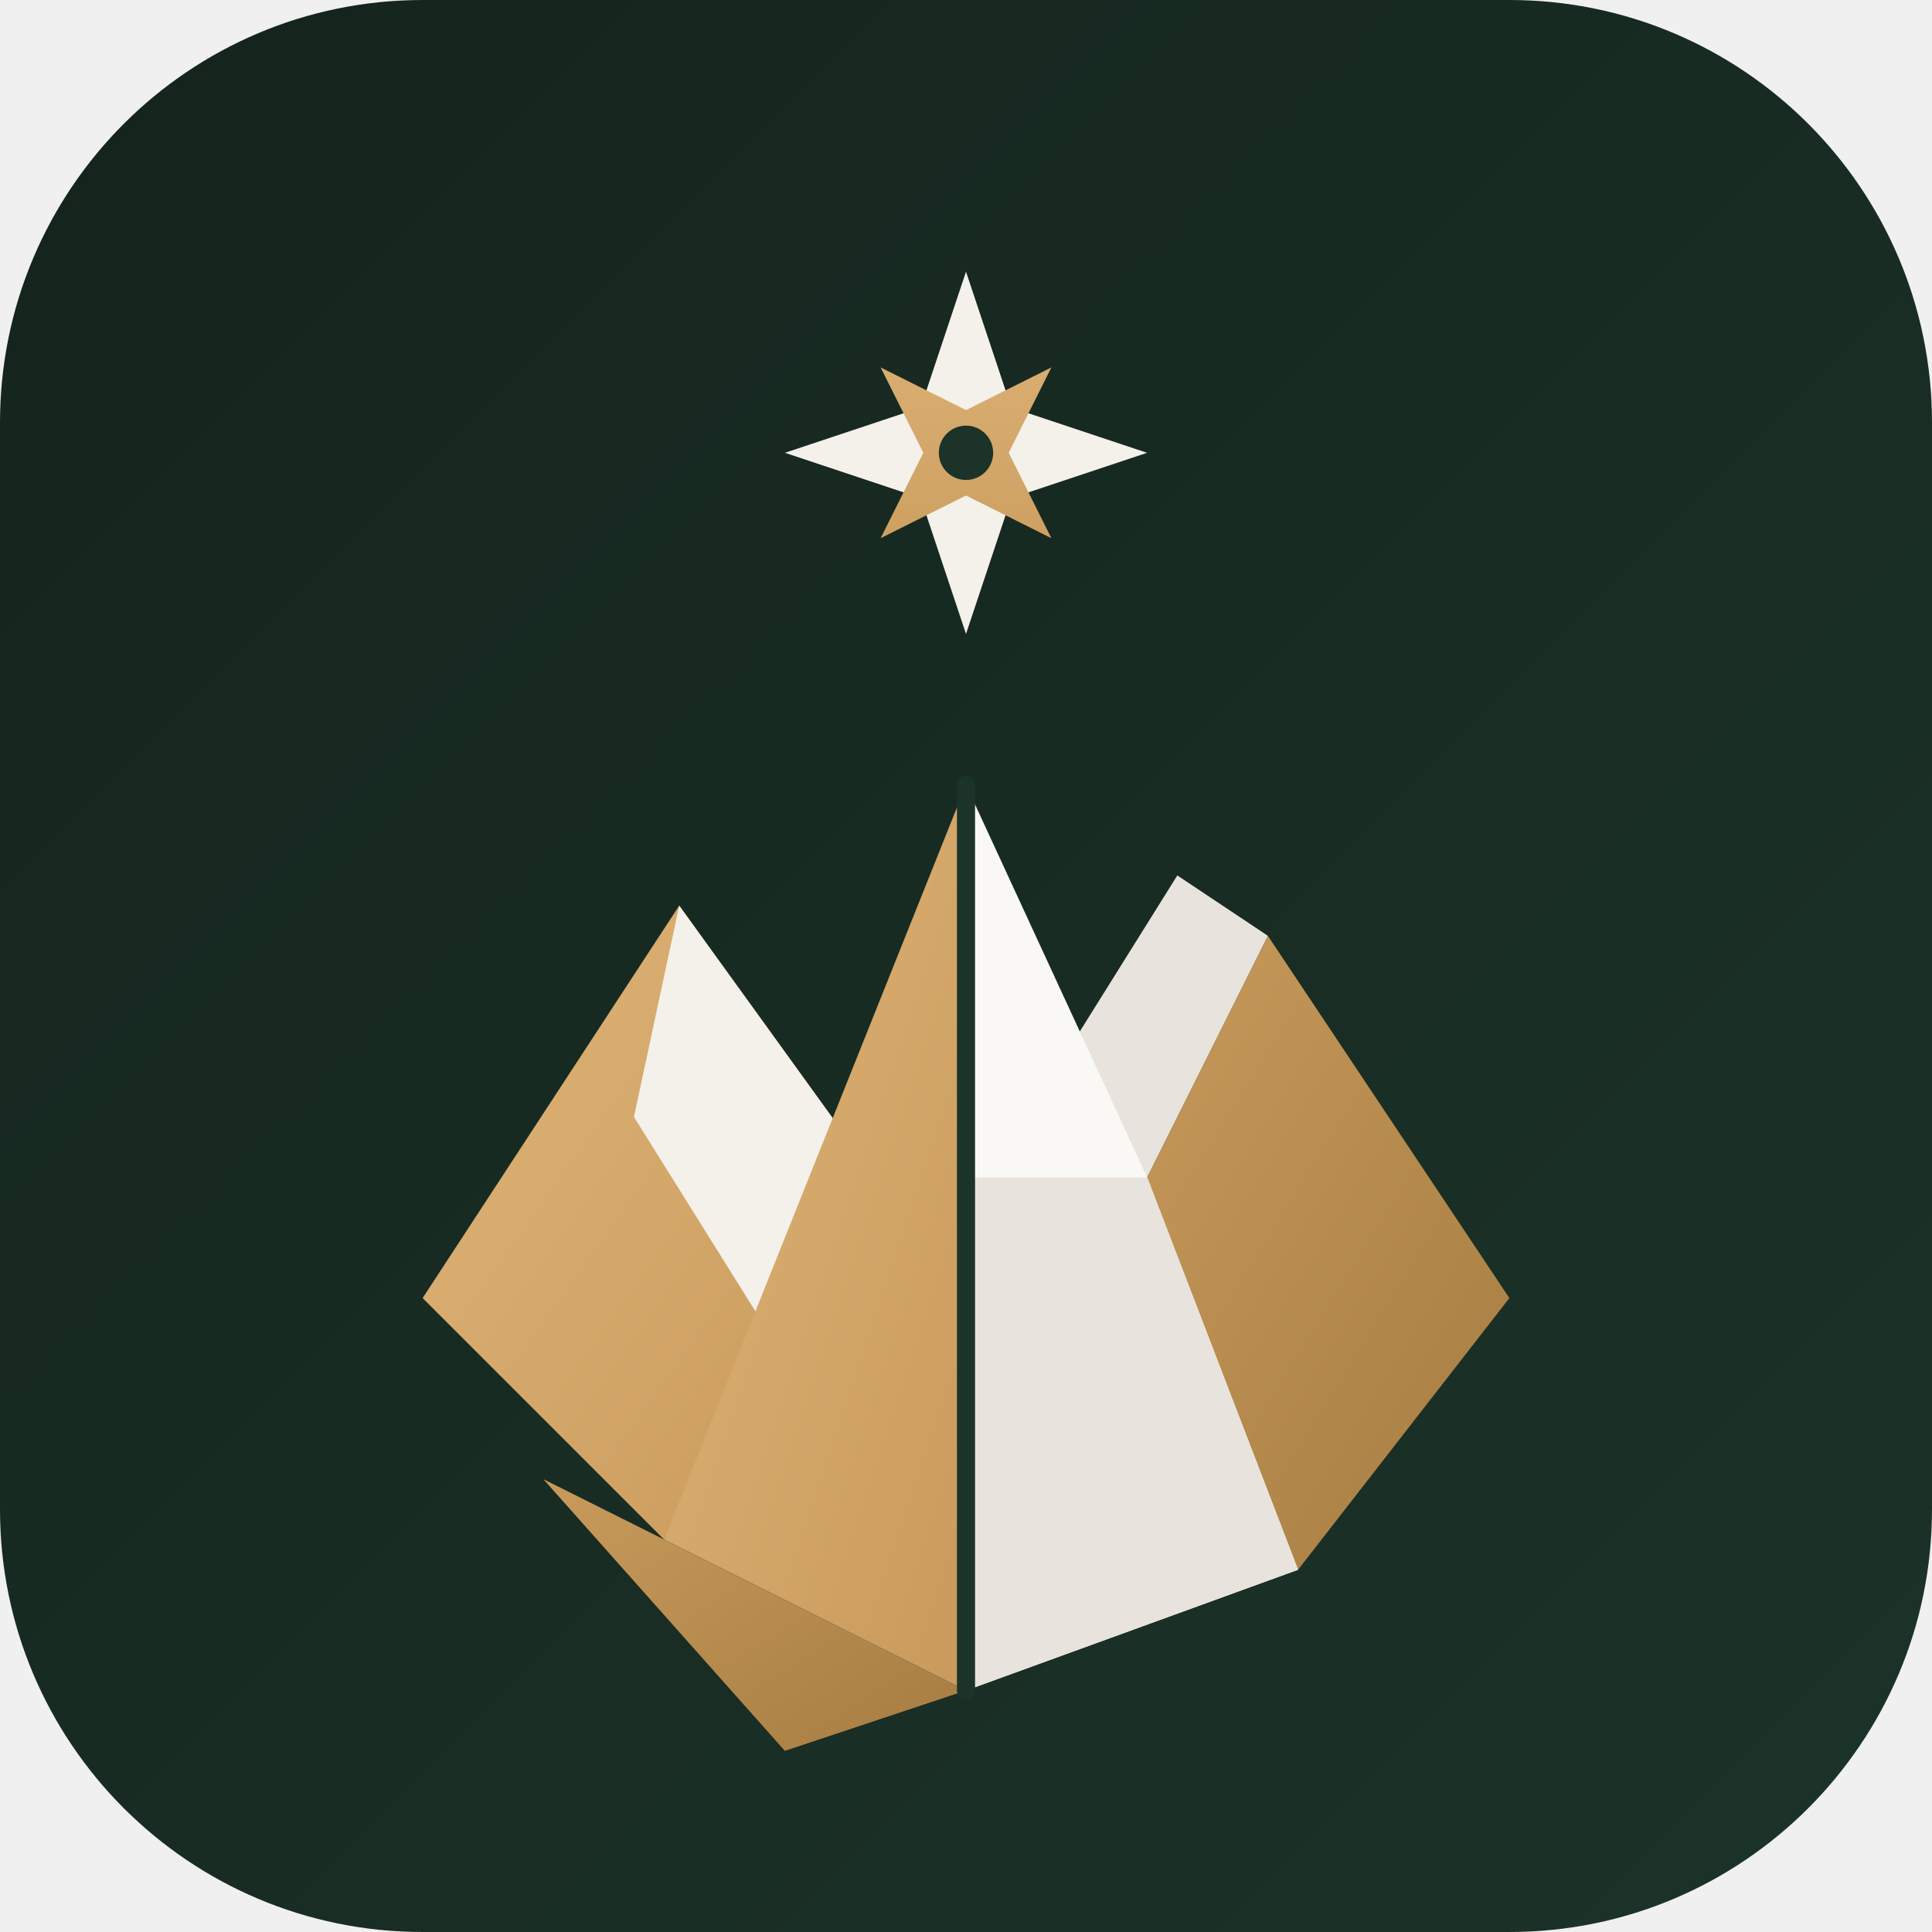
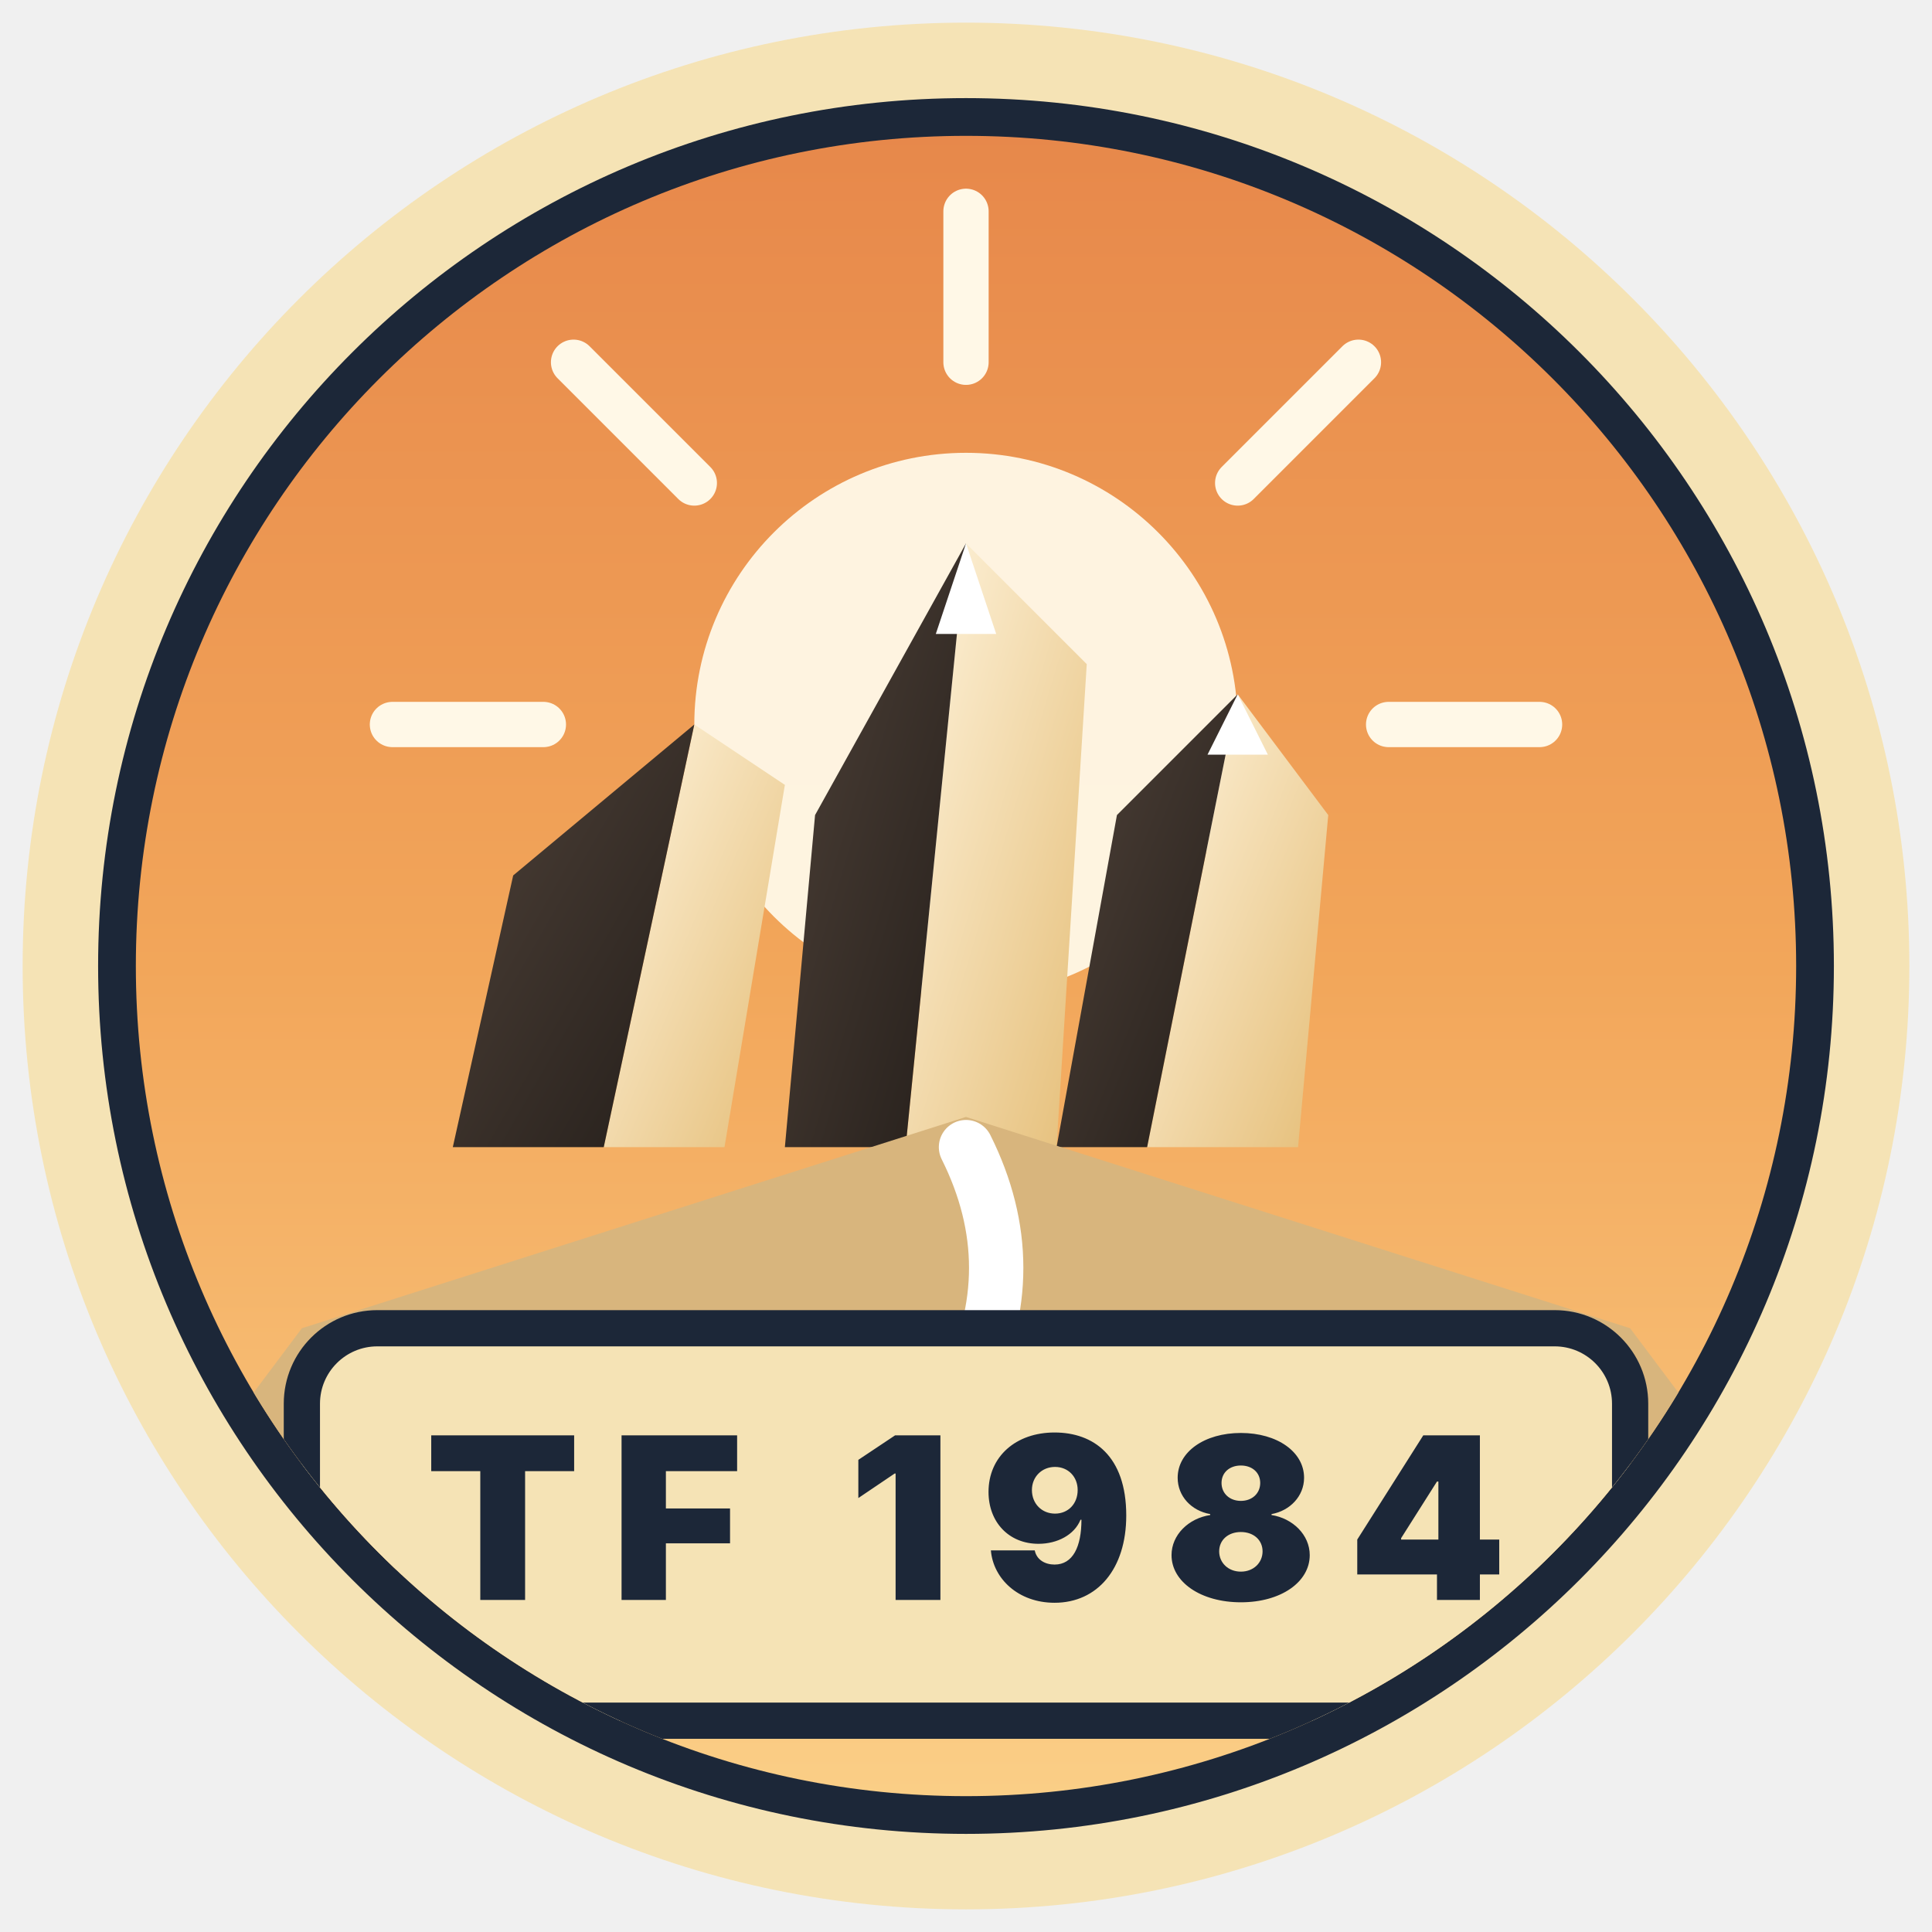
- <svg xmlns="http://www.w3.org/2000/svg" viewBox="0 0 128 128" width="100%" height="100%">
+ <svg xmlns="http://www.w3.org/2000/svg" viewBox="0 0 64 64" width="100%" height="100%">
  <defs>
-     <linearGradient id="bg" x1="0%" y1="0%" x2="100%" y2="100%">
-       <stop offset="0%" stop-color="#14241D" />
-       <stop offset="100%" stop-color="#1C3329" />
+     <linearGradient id="favSky" x1="0%" y1="0%" x2="0%" y2="100%">
+       <stop offset="0%" stop-color="#E58348" />
+       <stop offset="50%" stop-color="#F2A65A" />
+       <stop offset="100%" stop-color="#FCD58E" />
    </linearGradient>
-     <linearGradient id="goldLight" x1="0%" y1="0%" x2="100%" y2="100%">
-       <stop offset="0%" stop-color="#DFB277" />
-       <stop offset="100%" stop-color="#C89B5C" />
+     <linearGradient id="favLight" x1="0%" y1="0%" x2="100%" y2="100%">
+       <stop offset="0%" stop-color="#FFF5DF" />
+       <stop offset="100%" stop-color="#E5BE78" />
    </linearGradient>
-     <linearGradient id="goldDark" x1="0%" y1="0%" x2="100%" y2="100%">
-       <stop offset="0%" stop-color="#C89B5C" />
-       <stop offset="100%" stop-color="#A67C41" />
+     <linearGradient id="favShadow" x1="0%" y1="0%" x2="100%" y2="100%">
+       <stop offset="0%" stop-color="#4F4239" />
+       <stop offset="100%" stop-color="#241E1A" />
    </linearGradient>
  </defs>
-   <rect width="128" height="128" rx="28" fill="url(#bg)" />
-   <g transform="translate(64, 30)">
-     <polygon points="0,-12 3,-3 12,0 3,3 0,12 -3,3 -12,0 -3,-3" fill="#F4F1EA" />
-     <polygon points="0,-8 2,-2 8,0 2,2 0,8 -2,2 -8,0 -2,-2" fill="url(#goldLight)" transform="rotate(45)" />
-     <circle cx="0" cy="0" r="1.8" fill="#1C3329" />
-   </g>
-   <g transform="translate(0, 4)">
-     <polygon points="28,82 45,56 58,74 44,98" fill="url(#goldLight)" />
-     <polygon points="45,56 58,74 52,86 42,70" fill="#F4F1EA" />
-     <polygon points="84,58 100,82 86,100 74,78" fill="url(#goldDark)" />
-     <polygon points="84,58 74,78 68,70 78,54" fill="#E8E3DC" />
-     <polygon points="64,48 44,98 64,108 64,74" fill="url(#goldLight)" />
-     <polygon points="44,98 64,108 52,112 36,94" fill="url(#goldDark)" />
-     <polygon points="64,48 64,108 86,100 76,74" fill="#FAF8F5" />
-     <polygon points="64,74 76,74 86,100 64,108" fill="#E8E3DC" />
-     <line x1="64" y1="48" x2="64" y2="108" stroke="#1C3329" stroke-width="1.2" stroke-linecap="round" />
+   <circle cx="32" cy="32" r="30" fill="#1C2738" stroke="#F5E3B5" stroke-width="2.5" />
+   <clipPath id="favClip">
+     <circle cx="32" cy="32" r="27.5" />
+   </clipPath>
+   <g clip-path="url(#favClip)">
+     <rect x="0" y="0" width="64" height="64" fill="url(#favSky)" />
+     <circle cx="32" cy="24" r="9" fill="#FFF8E7" opacity="0.95" />
+     <line x1="32" y1="12" x2="32" y2="7" stroke="#FFF8E7" stroke-width="1.5" stroke-linecap="round" />
+     <line x1="23" y1="16" x2="19" y2="12" stroke="#FFF8E7" stroke-width="1.5" stroke-linecap="round" />
+     <line x1="41" y1="16" x2="45" y2="12" stroke="#FFF8E7" stroke-width="1.5" stroke-linecap="round" />
+     <line x1="18" y1="24" x2="13" y2="24" stroke="#FFF8E7" stroke-width="1.5" stroke-linecap="round" />
+     <line x1="46" y1="24" x2="51" y2="24" stroke="#FFF8E7" stroke-width="1.5" stroke-linecap="round" />
+     <polygon points="23,24 26,26 24,38 20,38" fill="url(#favLight)" />
+     <polygon points="23,24 20,38 15,38 17,29" fill="url(#favShadow)" />
+     <polygon points="32,18 36,22 35,38 30,38" fill="url(#favLight)" />
+     <polygon points="32,18 30,38 26,38 27,27" fill="url(#favShadow)" />
+     <polygon points="32,18 31,21 33,21" fill="#FFFFFF" />
+     <polygon points="41,23 44,27 43,38 38,38" fill="url(#favLight)" />
+     <polygon points="41,23 38,38 35,38 37,27" fill="url(#favShadow)" />
+     <polygon points="41,23 40,25 42,25" fill="#FFFFFF" />
+     <polygon points="10,44 32,37 54,44 60,52 4,52" fill="#D8B57D" />
+     <path d="M 32 38 Q 34 42 32 46 T 33 52" fill="none" stroke="#FFFFFF" stroke-width="1.8" stroke-linecap="round" />
+     <rect x="10" y="44" width="44" height="13" rx="2.5" fill="#F5E3B5" stroke="#1C2738" stroke-width="1.2" />
+     <text x="32" y="53" font-family="'Inter', 'Arial Black', sans-serif" font-weight="900" font-size="7.5" fill="#1C2738" text-anchor="middle" letter-spacing="1">
+       TF 1984
+     </text>
  </g>
</svg>
